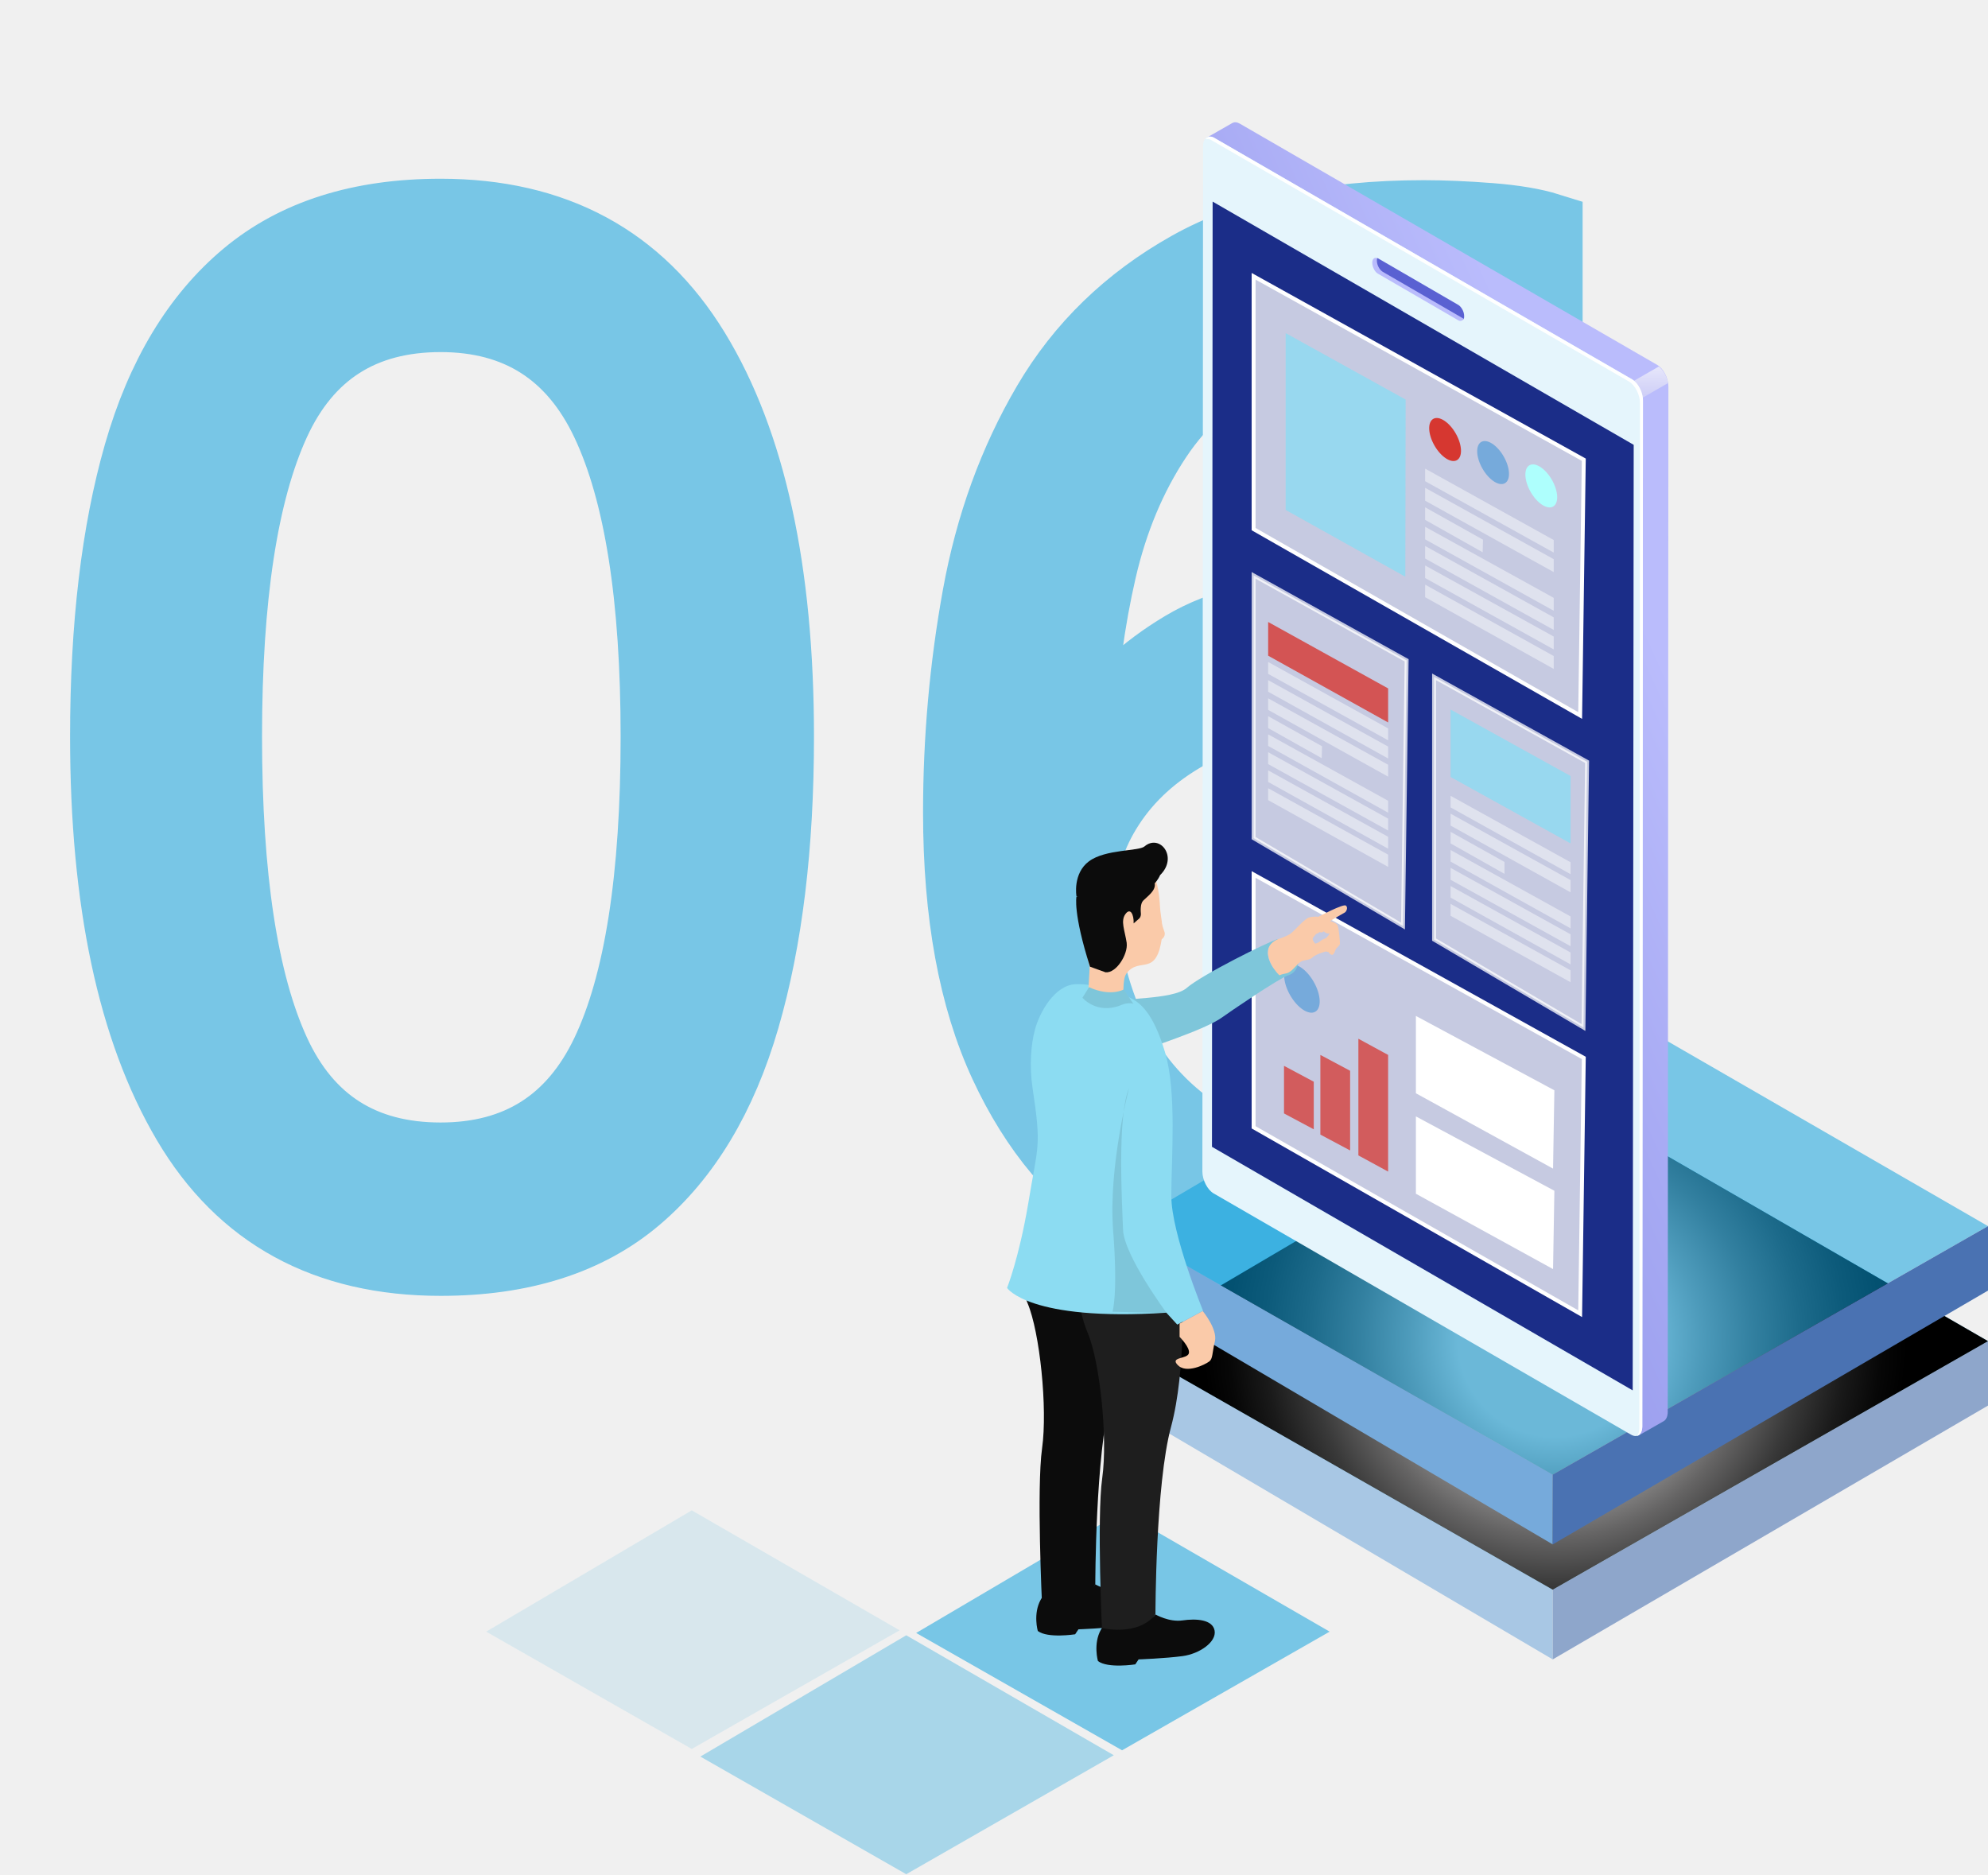
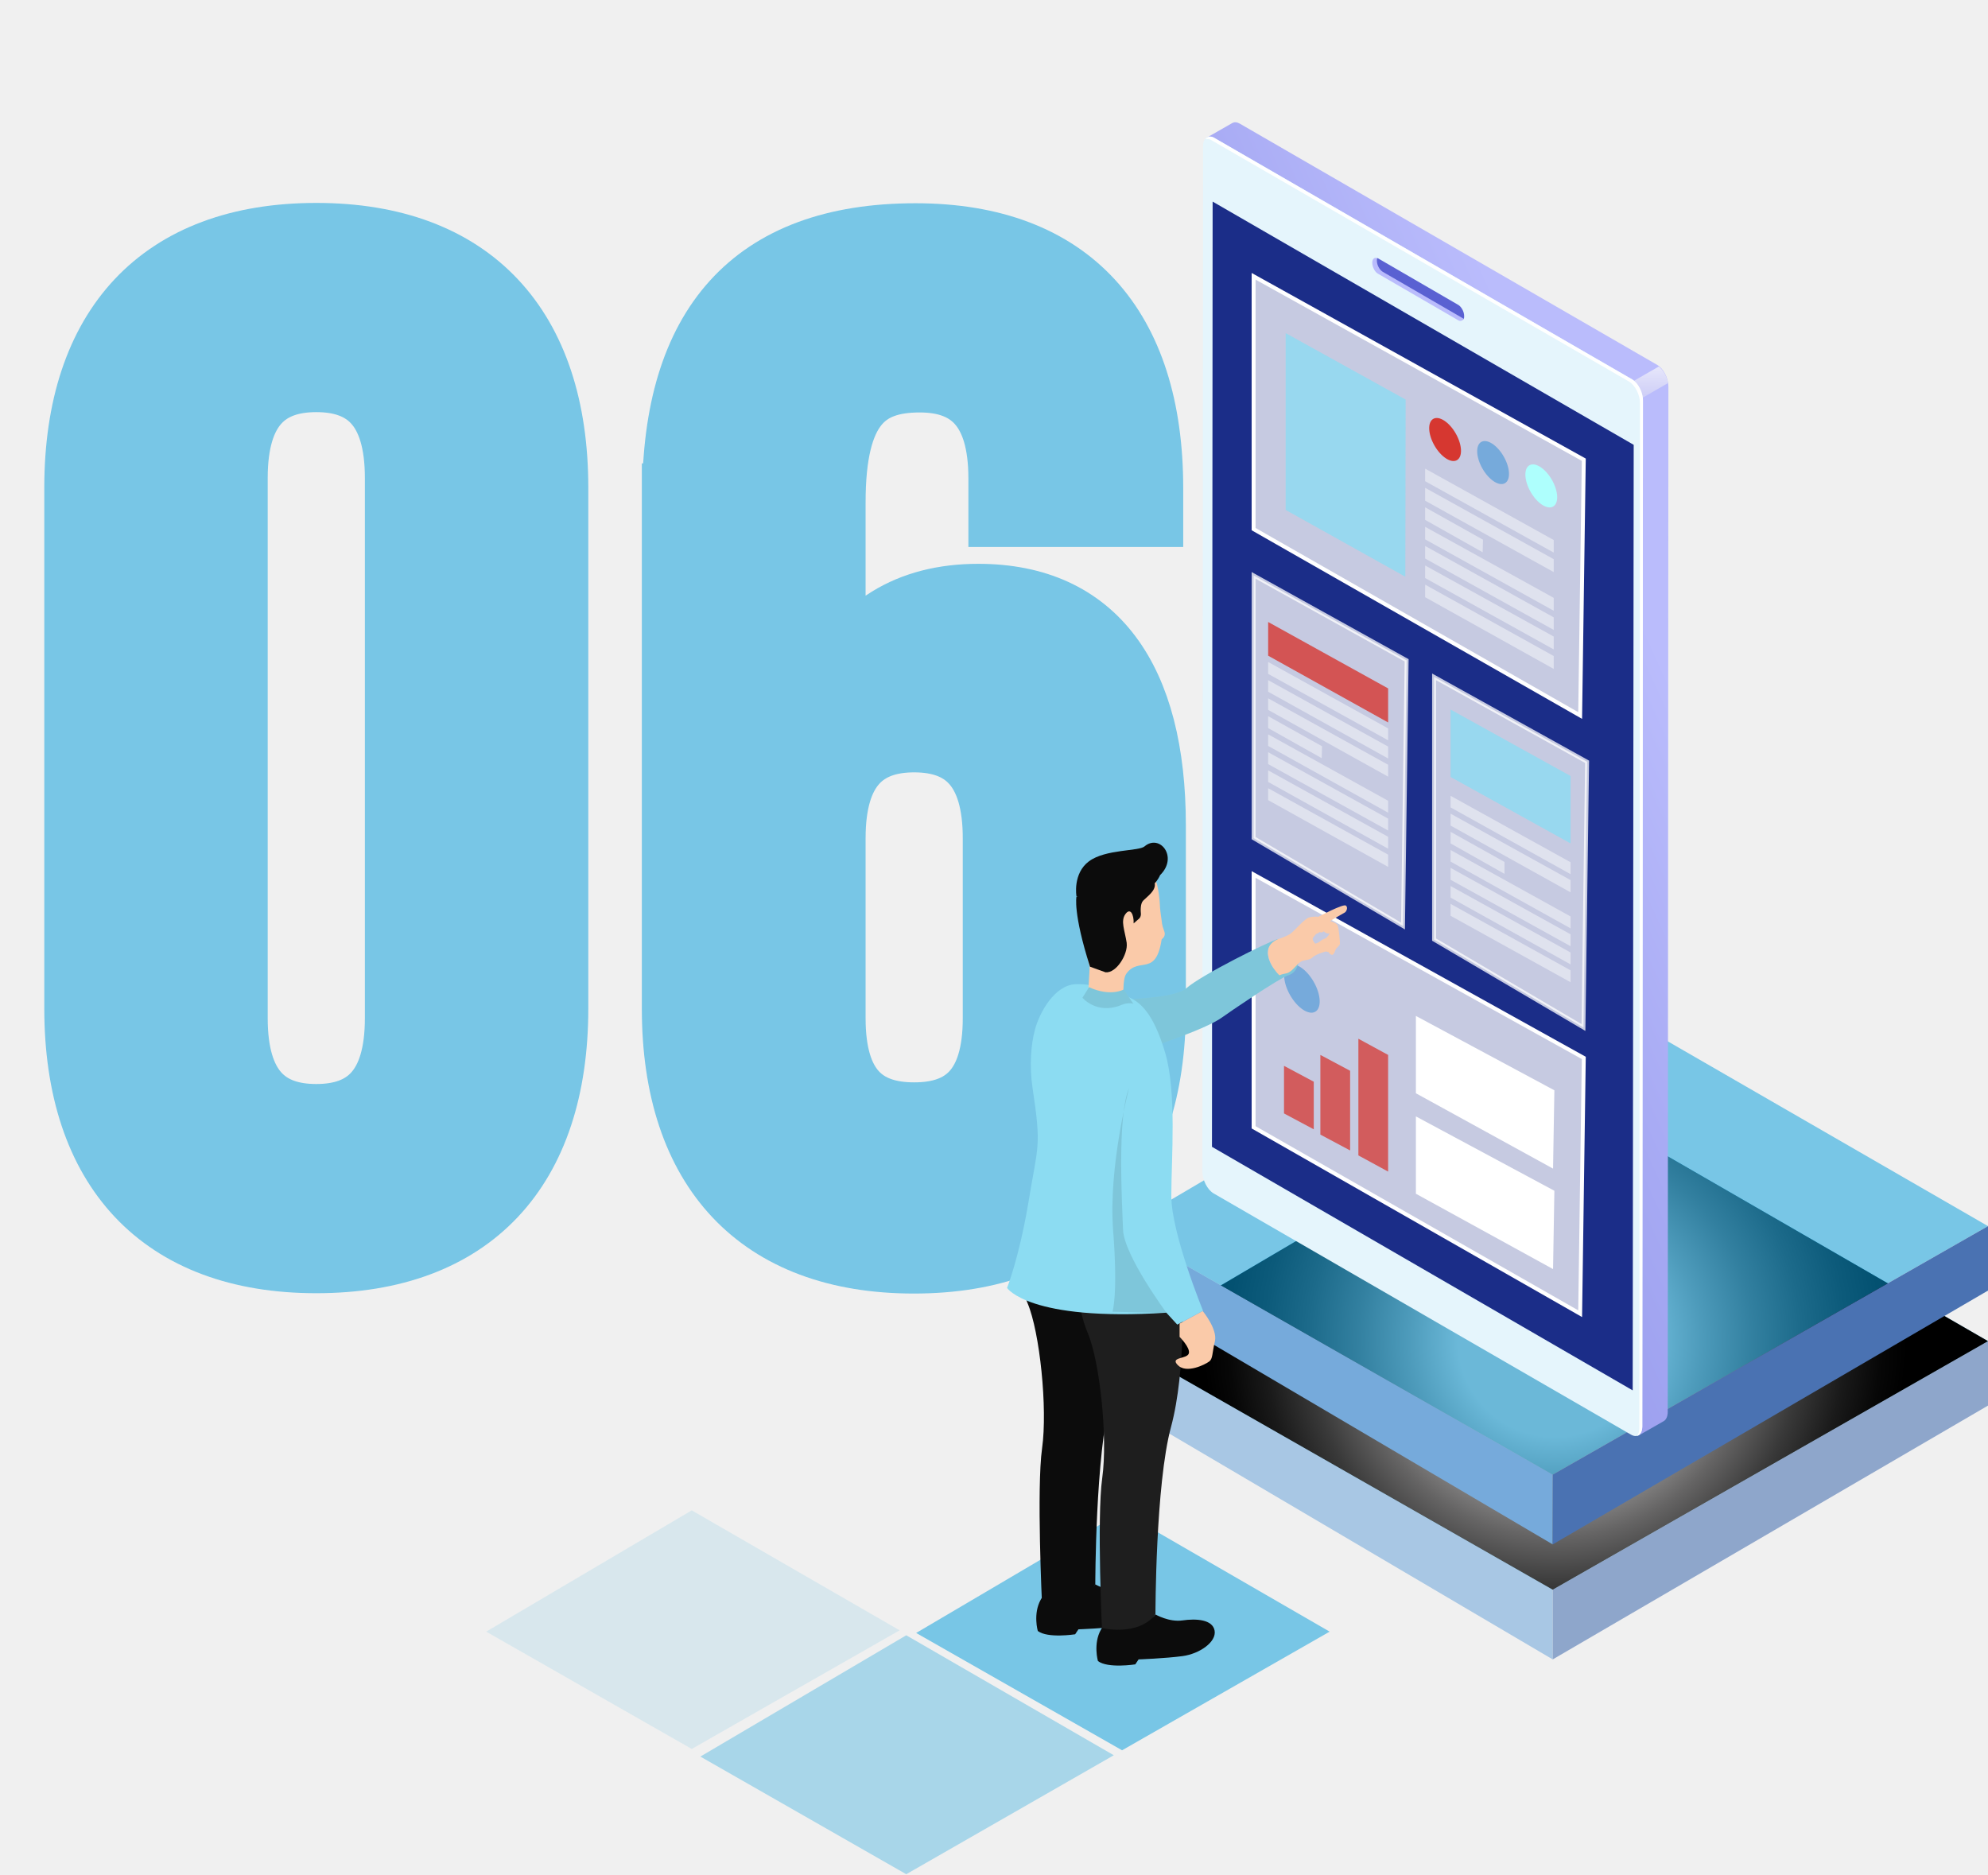
<svg xmlns="http://www.w3.org/2000/svg" enable-background="new 0 0 601.5 567.1" viewBox="0 0 601.5 567.1">
  <radialGradient id="a" cx="470.459" cy="405.401" gradientUnits="userSpaceOnUse" r="106.973">
    <stop offset=".274" stop-color="#d6d5d5" />
    <stop offset=".412" stop-color="#9c9b9b" />
    <stop offset=".559" stop-color="#656464" />
    <stop offset=".696" stop-color="#393939" />
    <stop offset=".819" stop-color="#1a1a1a" />
    <stop offset=".922" stop-color="#070707" />
    <stop offset=".994" />
  </radialGradient>
  <linearGradient id="b" gradientTransform="matrix(1 .0007 -.0007 1 2573.745 -3297.92)" gradientUnits="userSpaceOnUse" x1="-2554.979" x2="-2066.34" y1="3724.629" y2="3503.156">
    <stop offset="0" stop-color="#5a61d2" />
    <stop offset=".183" stop-color="#5f66d4" />
    <stop offset=".399" stop-color="#6d73da" />
    <stop offset=".631" stop-color="#858ae5" />
    <stop offset=".874" stop-color="#a6a9f3" />
    <stop offset="1" stop-color="#babcfc" />
  </linearGradient>
  <linearGradient id="c" gradientTransform="matrix(-1 -.0007 -.0007 1 2561.492 -3298.375)" gradientUnits="userSpaceOnUse" x1="2072.871" x2="2072.871" y1="3433.75" y2="3410.668">
    <stop offset="0" stop-color="#bdbdf3" />
    <stop offset=".294" stop-color="#c2c2f4" />
    <stop offset=".64" stop-color="#d0d0f7" />
    <stop offset="1" stop-color="#e7e7fb" />
  </linearGradient>
  <g fill="#009bdb">
-     <text style="opacity:.5;stroke:#009bdb;stroke-width:20;stroke-miterlimit:10;font-family:'BebasNeueBold';font-size:432.674;letter-spacing:8" transform="translate(10 377.769)">06</text>
+     <g opacity=".5" stroke="#009bdb" stroke-miterlimit="10" stroke-width="20">
+       <path d="m23.4 147.6c0-48.5 25.5-76.2 72.3-76.2 46.7 0 72.3 27.7 72.3 76.2v157.5c0 48.5-25.5 76.2-72.3 76.2-46.7 0-72.3-27.7-72.3-76.2zm47.6 160.5c0 21.6 9.5 29.9 24.7 29.9 15.1 0 24.7-8.2 24.7-29.9v-163.5c0-21.6-9.5-29.9-24.7-29.9-15.1 0-24.7 8.2-24.7 29.9z" />
+       <path d="m204.3 150.2c0-51.1 23.4-78.7 72.7-78.7 46.7 0 71 27.7 71 76.2v7.8h-45v-10.8c0-21.6-9.5-29.9-24.7-29.9-16.9 0-26.4 8.2-26.4 37.2v55.4c8.2-17.3 22.9-26.8 44.1-26.8 35 0 52.8 24.7 52.8 69.2v55.4c0 48.5-25.5 76.2-72.3 76.2-46.7 0-72.3-27.7-72.3-76.2v-155zm47.6 103.4v54.5c0 21.6 9.5 29.4 24.7 29.4 15.1 0 24.7-7.8 24.7-29.4v-54.5c0-21.6-9.5-29.9-24.7-29.9s-24.7 8.3-24.7 29.9z" />
+     </g>
    <path d="m277.2 494.1 62.3-36.7 62.8 36.3-62.8 35.9z" opacity=".5" />
    <path d="m211.9 531.5 62.3-36.7 62.8 36.3-62.8 36z" opacity=".3" />
    <path d="m147.1 493.7 62.2-36.7 62.9 36.3-62.9 35.9z" opacity=".1" />
  </g>
  <g opacity=".59">
    <path d="m339.4 406.6v18.7l130.4 76.8v-21.1z" fill="#76aadb" />
    <path d="m339.4 406.6 130.4-76.8 131.7 76-131.7 75.2z" fill="#009bdb" />
    <path d="m601.5 405.8v19.5l-131.7 76.8v-21.1z" fill="#4a72b2" />
  </g>
  <path d="m339.4 406.6 130.4-76.8 131.7 76-131.7 75.2z" fill="url(#a)" />
  <path d="m339.4 371.8v18.7l130.4 76.8v-21.1z" fill="#76aadb" />
  <path d="m339.4 371.8 130.4-76.8 131.7 76-131.7 75.2z" fill="#009bdb" opacity=".5" />
  <path d="m601.5 371v19.5l-131.7 76.8v-21.1z" fill="#4a72b2" />
  <path d="m365.2 41.6 7.7-4.4c.6-.3 1.3-.3 2.2.2l126.3 73c1.9 1.1 3.4 4 3.4 6.6l-.2 310.2c0 1.4-.5 2.4-1.2 2.8l-7.7 4.4-.3-16-113.6-65.7c-1.9-1.1-3.4-4-3.4-6.6l.2-297c-.3.9-.5 1.6-.6 1.6-.1.1-12.8-9.1-12.8-9.1z" fill="url(#b)" />
  <path d="m504.7 115.9-31.2 18-5.8-3.3 34.2-19.7c1.4 1.1 2.5 3.1 2.8 5z" fill="url(#c)" />
  <path d="m367.2 361.1 126.3 73c1.9 1.1 3.4-.1 3.4-2.6l.2-310.2c0-2.5-1.5-5.5-3.4-6.6l-126.3-73c-1.9-1.1-3.4.1-3.4 2.6l-.2 310.2c0 2.5 1.5 5.5 3.4 6.6z" fill="#e5f5fc" />
  <path d="m493.8 114.8-126.3-73c-1.1-.7-2.1-.5-2.8.3.5-.1 1.2-.1 1.8.3l126.3 73c1.9 1.1 3.4 4 3.4 6.6l-.2 310.2c0 1-.3 1.8-.7 2.3 1-.3 1.6-1.3 1.6-2.9l.2-310.2c.1-2.6-1.4-5.5-3.3-6.6z" fill="#fff" />
  <path d="m366.7 347 127.3 73.7.3-286.1-127.4-73.6z" fill="#1b2d88" />
  <path d="m417.2 82.5 24.1 14c.7.4 1.3.5 1.6-.1.1-.2.1-.5.1-.8 0-1.3-.8-2.7-1.7-3.3l-24.3-14.1c-.1 0-.1-.1-.2-.1-.8.2-.9.4-.9 1.5l.1.3c-.1 1.3.2 2.1 1.2 2.6z" fill="#5a61d2" />
  <path d="m416.7 78.1c-.1.2-.1.5-.1.8 0 1.3.8 2.7 1.7 3.3l24.3 14.1c.1 0 .1.1.2.1-.3.7-.9.9-1.6.5l-24.3-14.1c-.9-.5-1.7-2-1.7-3.3 0-1.2.7-1.7 1.5-1.4z" fill="#babcfc" />
  <path d="m379.3 264.6v76.5l98.8 56.4 1-77.4z" fill="#fff" opacity=".75" />
  <path d="m379.3 83.6v76.5l98.8 56.4 1-77.4z" fill="#fff" opacity=".75" />
  <path d="m379.3 174.1v79.5l45.2 26.6 1.1-80.4z" fill="#fff" opacity=".75" />
  <path d="m433.9 204.8v79.5l45.2 26.6 1.1-80.4z" fill="#fff" opacity=".75" />
  <path d="m379.3 264.6v76.5l98.8 56.4 1.1-77.4z" fill="none" stroke="#fff" stroke-miterlimit="10" stroke-width="1.188" />
  <path d="m379.3 83.6v76.5l98.8 56.4 1.1-77.4z" fill="none" stroke="#fff" stroke-miterlimit="10" stroke-width="1.188" />
  <path d="m379.3 174.1v79.5l45.2 26.6 1.1-80.4z" fill="none" opacity=".75" stroke="#fff" stroke-miterlimit="10" stroke-width="1.188" />
  <path d="m433.9 204.8v79.5l45.2 26.6 1.1-80.4z" fill="none" opacity=".75" stroke="#fff" stroke-miterlimit="10" stroke-width="1.188" />
  <path d="m428.4 307.4v23.4l41.5 22.8.4-23.7z" fill="#fff" />
  <path d="m428.4 337.8v23.4l41.5 22.8.4-23.7z" fill="#fff" />
  <g fill="#d8271d" opacity=".9">
    <path d="m388.5 322.5v14.4l9 4.8v-14.4z" opacity=".75" />
    <path d="m399.5 319.2v24.1l9 4.8v-24.1z" opacity=".75" />
    <path d="m411 314.3v35.3l9 4.9v-35.3z" opacity=".75" />
  </g>
  <ellipse cx="393.9" cy="299.1" fill="#76aadb" rx="8.1" ry="4.1" transform="matrix(.4981 .8671 -.8671 .4981 457.0668 -191.4274)" />
  <g opacity=".8">
    <path d="m383.7 188.2v10.2l36.3 20.2v-10.3z" fill="#d8271d" opacity=".9" />
    <g fill="#fff">
      <path d="m383.7 200.3v3.6l36.3 20.1v-3.6z" opacity=".56" />
      <path d="m383.7 205.8v3.5l36.3 20.2v-3.6z" opacity=".56" />
      <path d="m383.7 211.3v3.5l36.3 20.2v-3.6z" opacity=".56" />
      <path d="m383.7 216.7v3.6l16.2 9.1.1-3.6z" opacity=".56" />
      <path d="m383.7 222.2v3.5l36.3 20.2v-3.6z" opacity=".56" />
      <path d="m383.7 227.6v3.6l36.3 20.1v-3.6z" opacity=".56" />
      <path d="m383.7 233.1v3.5l36.3 20.2v-3.6z" opacity=".56" />
      <path d="m383.7 238.5v3.6l36.3 20.2v-3.7z" opacity=".56" />
    </g>
  </g>
  <g opacity=".8">
    <path d="m438.9 214.7v20.4l36.3 20.1v-20.4z" fill="#8cdcf2" />
    <path d="m389 100.8v53.5l36.2 20.2.1-53.6z" fill="#8cdcf2" />
    <g fill="#fff">
      <path d="m438.9 240.8v3.5l36.3 20.2v-3.6z" opacity=".56" />
      <path d="m438.9 246.2v3.6l36.3 20.2v-3.7z" opacity=".56" />
      <path d="m438.9 251.7v3.5l16.3 9.2v-3.6z" opacity=".56" />
      <path d="m438.9 257.2v3.5l36.3 20.2v-3.6z" opacity=".56" />
      <path d="m438.9 262.6v3.6l36.3 20.1v-3.6z" opacity=".56" />
      <path d="m438.9 268.1v3.5l36.3 20.2v-3.6z" opacity=".56" />
      <path d="m438.9 273.5v3.6l36.3 20.1v-3.6z" opacity=".56" />
    </g>
  </g>
  <ellipse cx="437.2" cy="133" fill="#d8271d" opacity=".9" rx="7.2" ry="3.7" transform="matrix(.4981 .8671 -.8671 .4981 334.7919 -312.3571)" />
  <ellipse cx="451.7" cy="140" fill="#76aadb" rx="7.2" ry="3.7" transform="matrix(.4981 .8671 -.8671 .4981 348.1613 -321.4399)" />
  <ellipse cx="466.3" cy="147" fill="#aefffd" rx="7.2" ry="3.7" transform="matrix(.4981 .8671 -.8671 .4981 361.5379 -330.5244)" />
  <g fill="#fff" opacity=".8">
    <path d="m431.2 141.8v3.8l38.9 21.6v-3.8z" opacity=".56" />
    <path d="m431.2 147.6v3.9l38.9 21.6v-3.9z" opacity=".56" />
    <path d="m431.2 153.5v3.8l17.4 9.8.1-3.8z" opacity=".56" />
    <path d="m431.2 159.4v3.8l38.9 21.6v-3.9z" opacity=".56" />
    <path d="m431.2 165.2v3.8l38.9 21.6v-3.8z" opacity=".56" />
    <path d="m431.2 171.1v3.8l38.9 21.6v-3.9z" opacity=".56" />
    <path d="m431.2 176.9v3.8l38.9 21.7v-3.9z" opacity=".56" />
  </g>
  <path d="m317.7 303s14.9 2.2 17.6.5 19.5-.8 23.8-4.6 24.5-13.9 27.6-14.8c0 0 .1.1-.4.4s-2.6 1-2.7 3.6 1.9 5.3 2.3 5.4.4-.8 2.3-2.2c1.8-1.4 3.1-1.6 3.1-1.6l1 .8.6.6s-.4 3.2-3.1 4-18.8 11.8-19.7 12.5c-5.7 4.3-23.9 9.6-26.4 11.2-2.6 1.6 5 3.8 5 3.8s-9.9-3.9-10.1-3.8c-.4.2-20.9-15.8-20.9-15.8z" fill="#8cdcf2" />
  <path d="m317.7 303s14.9 2.2 17.6.5 19.5-.8 23.8-4.6 24.5-13.9 27.6-14.8c0 0 .1.1-.4.4s-2.6 1-2.7 3.6 1.9 5.3 2.3 5.4.4-.8 2.3-2.2c1.8-1.4 3.1-1.6 3.1-1.6l1 .8.6.6s-.4 3.2-3.1 4-18.8 11.8-19.7 12.5c-5.7 4.3-23.9 9.6-26.4 11.2-2.6 1.6 5 3.8 5 3.8s-9.9-3.9-10.1-3.8c-.4.2-20.9-15.8-20.9-15.8z" opacity=".1" />
  <path d="m407.2 274c-.8-.6-8.3 3.4-8.3 3.4s-1.4-.2-2.8.2c-1.3.3-4.3 3.9-5.5 4.8-1.1.9-4 1.8-4 1.8-6.8 3 .3 11.1.6 10.9.8-.5 2-.4 2.8-.9 1.4-.8 2.2-2.2 3.4-3.1 1-.8 2.7-.4 3.7-1.4.9-.9 4-1.9 4.2-1.8s.7.2.7.2.4.8 1 .8c.7.1 1-1.6 1.3-1.9.2-.2 1-1 1.1-1.3s-.3-4.9-.7-5.7c-.3-.8-2.3-1.3-2.3-1.3s4.1-2.4 4.5-2.6 1.1-1.5.3-2.1zm-6.1 9.9c-.4.2-.9.3-1.4.7s-1.2.9-1.8.9c0 0-1.1-1.2-.6-1.8s.9-1.1.9-1.1 1.1-.4 1-.6c0 0 .7.4 1.3-.2 0 0 .9.9 1.8.6 0 .2-.8 1.3-1.2 1.5z" fill="#facaa9" />
  <path d="m331.4 479.4s4.1 2.4 8.2 1.8 9.1-.3 9.7 3.1-4.5 7-9.7 7.7-13.3 1-13.3 1l-1 1.5s-8.3 1.3-11.3-1c0 0-1.5-5.2.9-9.5.1-.2.2-.3.3-.5 0 .1 10.8 2.7 16.2-4.1z" fill="#0c0c0c" />
  <path d="m339.5 379.9s1.3 25.5-3.4 42.9-4.7 56.6-4.7 56.6-5 9.4-16.1 6.4c0 0-1.7-35.5 0-47.6s-.7-35.2-4.4-43.9-.3-16.2-.3-16.2z" fill="#0c0c0c" />
  <path d="m357.7 388.9s1.3 25.5-3.4 42.9-4.7 56.6-4.7 56.6-5 9.4-16.1 6.4c0 0-1.7-35.5 0-47.6s-.7-35.2-4.4-43.9-3-18.8-3-18.8z" fill="#1e1e1e" />
  <path d="m349.6 488.5s4.1 2.4 8.2 1.8 9.1-.3 9.7 3.1-4.5 7-9.7 7.7-13.3 1-13.3 1l-1 1.5s-8.3 1.3-11.3-1c0 0-1.5-5.2.9-9.5.1-.2.2-.3.3-.5 0 0 10.8 2.7 16.2-4.1z" fill="#0c0c0c" />
  <path d="m325.4 297.8c-6.3.3-10.9 8.5-12.3 13.9-1.1 4.1-1.7 10.6-.7 17.4 2.8 18.4 1.6 17.2-1.3 35.1-2.8 16.5-6.4 25.5-6.4 25.5s6.6 10.2 48.2 7.5l3.3 3.6 7.8-4.2s-9.6-23.4-9.6-34.7c0-11.4 1.7-31.5-1.9-43.5s-7.6-15.5-11.8-17c-2.3-.8-9.1-3.9-15.3-3.6z" fill="#8cdcf2" />
  <path d="m341.6 329.3s-6.3 23.7-4.8 43.1c1.5 19.5-.2 24.5-.2 24.5l16.4.4s-12.9-17.4-13.2-25.2-1.8-34.5 1.8-42.8z" opacity=".1" />
  <path d="m363.9 396.7s4.5 5.4 3.7 9.1c-.9 3.7-.6 5.4-1.8 6.2-1.2.9-6.8 3.7-9.4 1.1s2.8-1.8 3.3-3.6c.5-1.7-2.8-5-2.8-5v-4z" fill="#facaa9" />
  <path d="m340 302.3s-.5-5.9.8-7.7c3.9-5.4 9.2 1.5 10.8-11.3.4-2.9-.4-6-.6-8.5-.4-8.2-2-14.6-10.2-15.2-10.8-.7-14.5 8-14.6 13.6s3.5 19.3 3.5 19.3l-.5 9.1c.1.1 4.6 5.1 10.8.7z" fill="#facaa9" />
  <path d="m327.5 301.9s4.3 5.1 11.5 2.3c0 0 2-1 3.9-.5l-2.9-4.3s-4 2.3-10.5-.7z" fill="#8cdcf2" />
  <path d="m327.5 301.9s4.3 5.1 11.5 2.3c0 0 2-1 3.9-.5l-2.9-4.3s-4 2.3-10.5-.7z" opacity=".1" />
  <path d="m350.3 275.9 2 6c.4 1-.2 2.1-1.2 2.5l-.8.3z" fill="#facaa9" />
  <path d="m351 264.8s-4.2 11.4-25.3 6.4c0 0-1.2-6.9 3.8-10.6s15.1-3 16.8-4.5c4.6-3.9 10.3 3.2 4.7 8.7z" fill="#0c0c0c" />
  <path d="m325.7 271.3s-1.1 4.9 4.1 21.2l4.7 1.7c3.3.3 6.8-5.5 6.4-8.8v-.1c-.6-3.9-1.9-6.6-.4-8.7s2.6.1 2.5 2.8l1.6-1.4c.4-.3.6-.9.6-1.4-.1-1.1-.2-3.2.7-4.1 1.3-1.3 3.8-3 3.5-5.1-.4-2.1-23.7 3.9-23.7 3.9z" fill="#0c0c0c" />
</svg>
